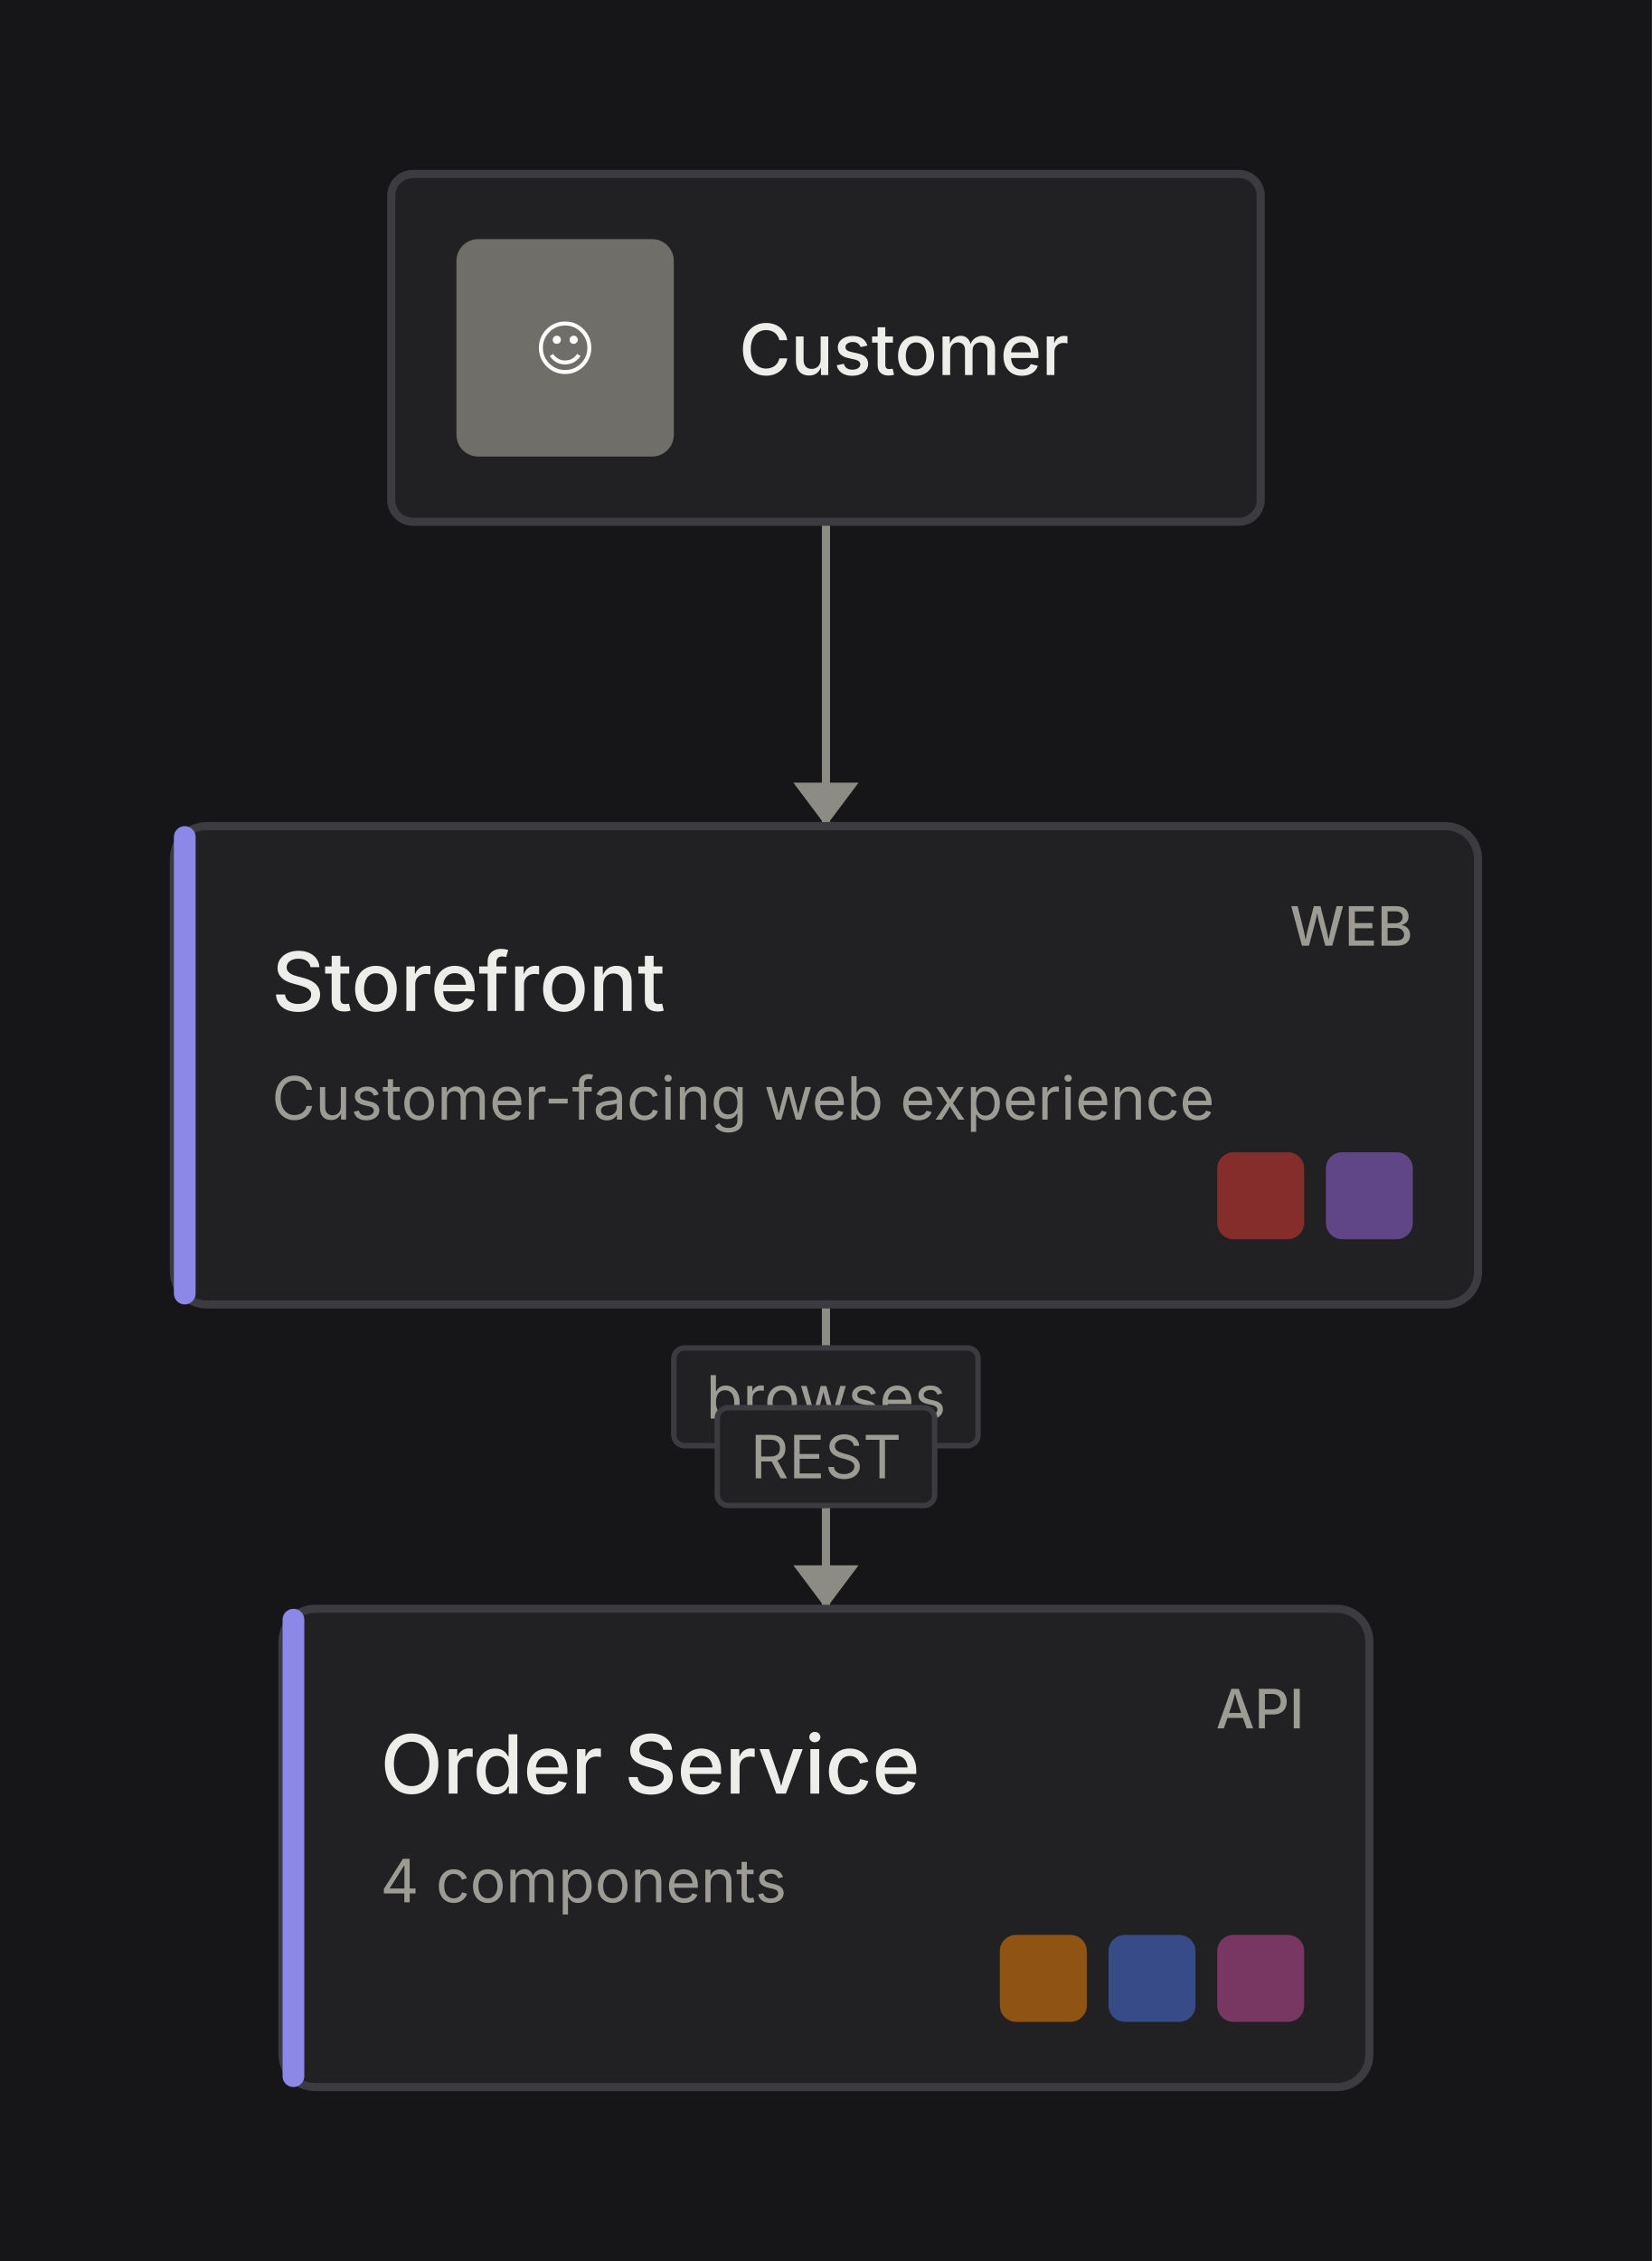
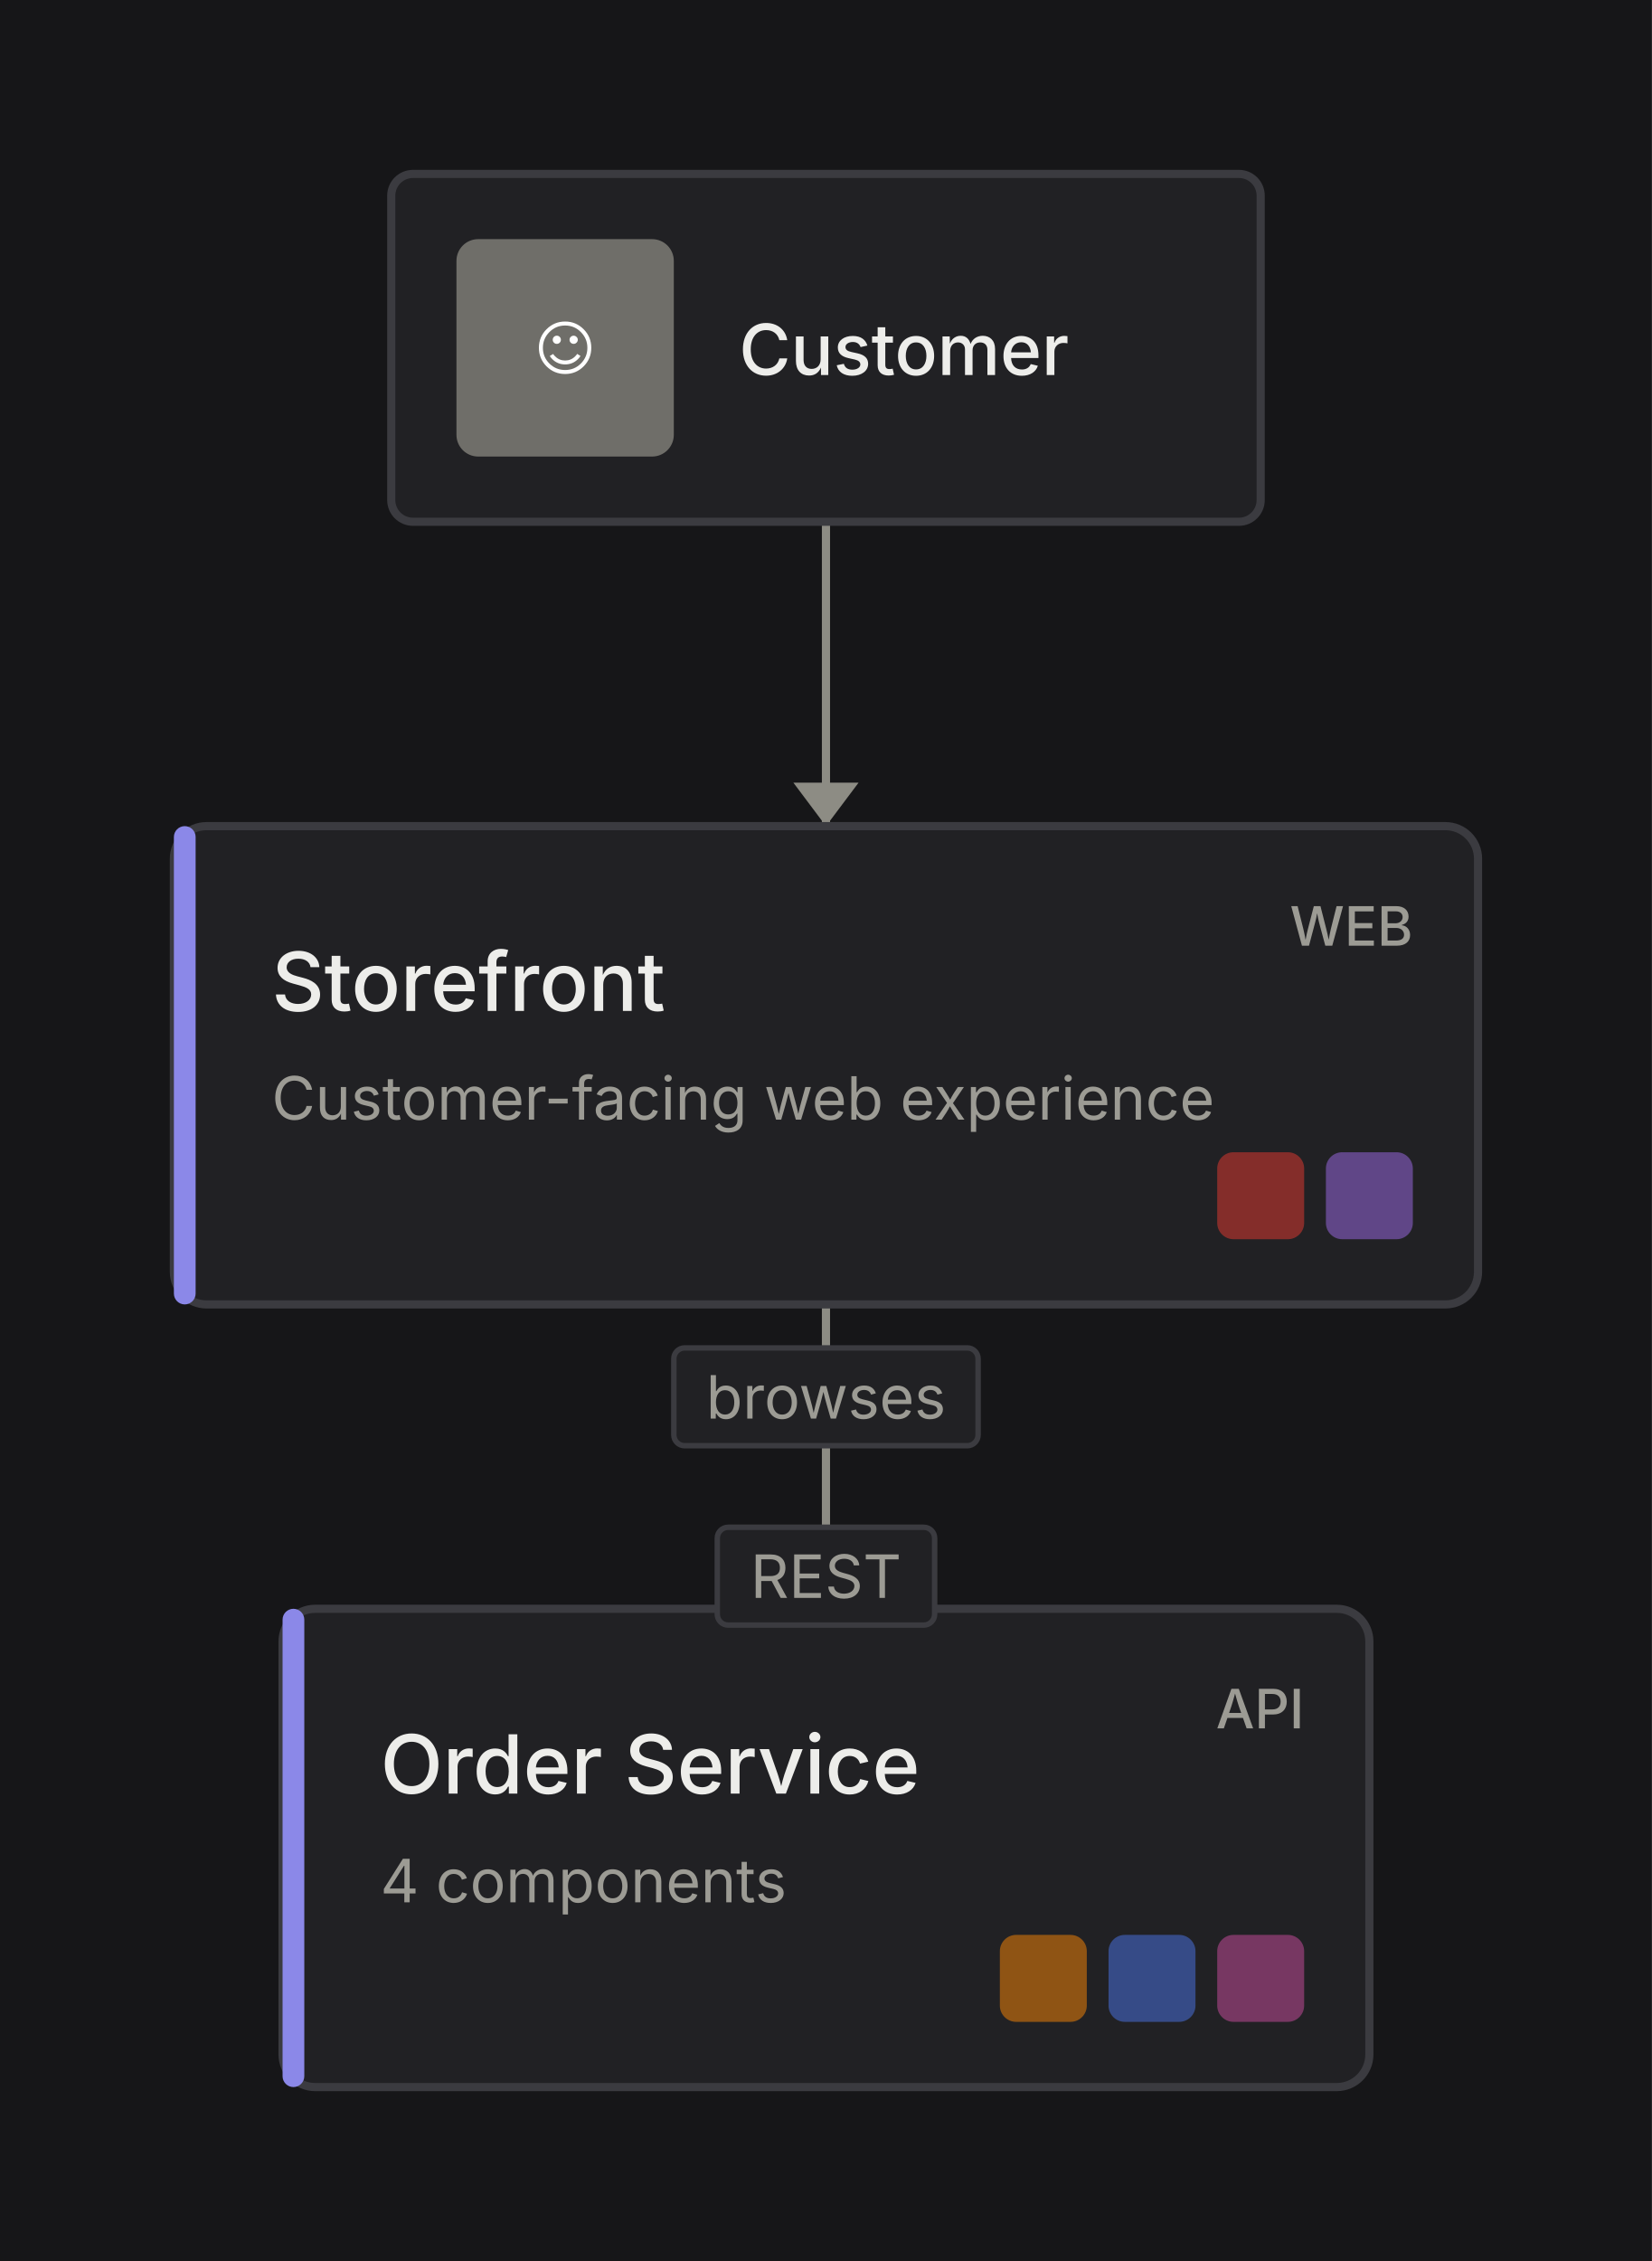
<svg xmlns="http://www.w3.org/2000/svg" width="304" height="416" viewBox="0 0 304 416" font-family="Inter, system-ui, sans-serif">
  <rect width="304" height="416" fill="#161618" />
  <g>
    <path d="M 152 96 L 152 152" fill="none" stroke="#8D8C84" stroke-width="1.5" />
    <path d="M 152 152 L 158 144 L 146 144 Z" fill="#8D8C84" />
  </g>
  <g>
    <path d="M 152 240 L 152 296" fill="none" stroke="#8D8C84" stroke-width="1.5" />
    <path d="M 152 296 L 158 288 L 146 288 Z" fill="#8D8C84" />
  </g>
  <g>
    <rect x="72" y="32" width="160" height="64" rx="4" fill="#212124" stroke="#3B3B40" stroke-width="1.5" />
    <rect x="84" y="44" width="40" height="40" rx="4" fill="#6F6E69" />
    <text x="104" y="68" text-anchor="middle" font-size="11" font-weight="500" fill="#FFFFFF">☺</text>
    <text x="136" y="69" font-size="13" font-weight="500" fill="#EDEDEA">Customer</text>
  </g>
  <g>
    <rect x="32" y="152" width="240" height="88" rx="6" fill="#212124" stroke="#3B3B40" stroke-width="1.5" />
    <rect x="32" y="152" width="4" height="88" rx="2" fill="#8B88E8" />
    <text x="50" y="186" font-size="15" font-weight="500" fill="#EDEDEA">Storefront</text>
    <text x="50" y="206" font-size="11" fill="#9C9B94">Customer-facing web experience</text>
    <text x="260" y="174" text-anchor="end" font-size="10" font-weight="500" fill="#9C9B94">WEB</text>
    <rect x="244" y="212" width="16" height="16" rx="3" fill="#8A5FC9" opacity="0.6" />
    <rect x="224" y="212" width="16" height="16" rx="3" fill="#C7362E" opacity="0.6" />
  </g>
  <g>
    <rect x="52" y="296" width="200" height="88" rx="6" fill="#212124" stroke="#3B3B40" stroke-width="1.5" />
    <rect x="52" y="296" width="4" height="88" rx="2" fill="#8B88E8" />
    <text x="70" y="330" font-size="15" font-weight="500" fill="#EDEDEA">Order Service</text>
    <text x="70" y="350" font-size="11" fill="#9C9B94">4 components</text>
    <text x="240" y="318" text-anchor="end" font-size="10" font-weight="500" fill="#9C9B94">API</text>
    <rect x="224" y="356" width="16" height="16" rx="3" fill="#B0468C" opacity="0.6" />
    <rect x="204" y="356" width="16" height="16" rx="3" fill="#4568C9" opacity="0.6" />
    <rect x="184" y="356" width="16" height="16" rx="3" fill="#D9760A" opacity="0.6" />
  </g>
  <g>
    <rect x="124" y="248" width="56" height="18" rx="2" fill="#212124" stroke="#3B3B40" stroke-width="1" />
    <text x="152" y="261" text-anchor="middle" font-size="11" fill="#9C9B94">browses</text>
  </g>
  <g>
-     <rect x="132" y="259" width="40" height="18" rx="2" fill="#212124" stroke="#3B3B40" stroke-width="1" />
-     <text x="152" y="272" text-anchor="middle" font-size="11" fill="#9C9B94">REST</text>
+     <rect x="132" y="281" width="40" height="18" rx="2" fill="#212124" stroke="#3B3B40" stroke-width="1" />
+     <text x="152" y="294" text-anchor="middle" font-size="11" fill="#9C9B94">REST</text>
  </g>
</svg>
